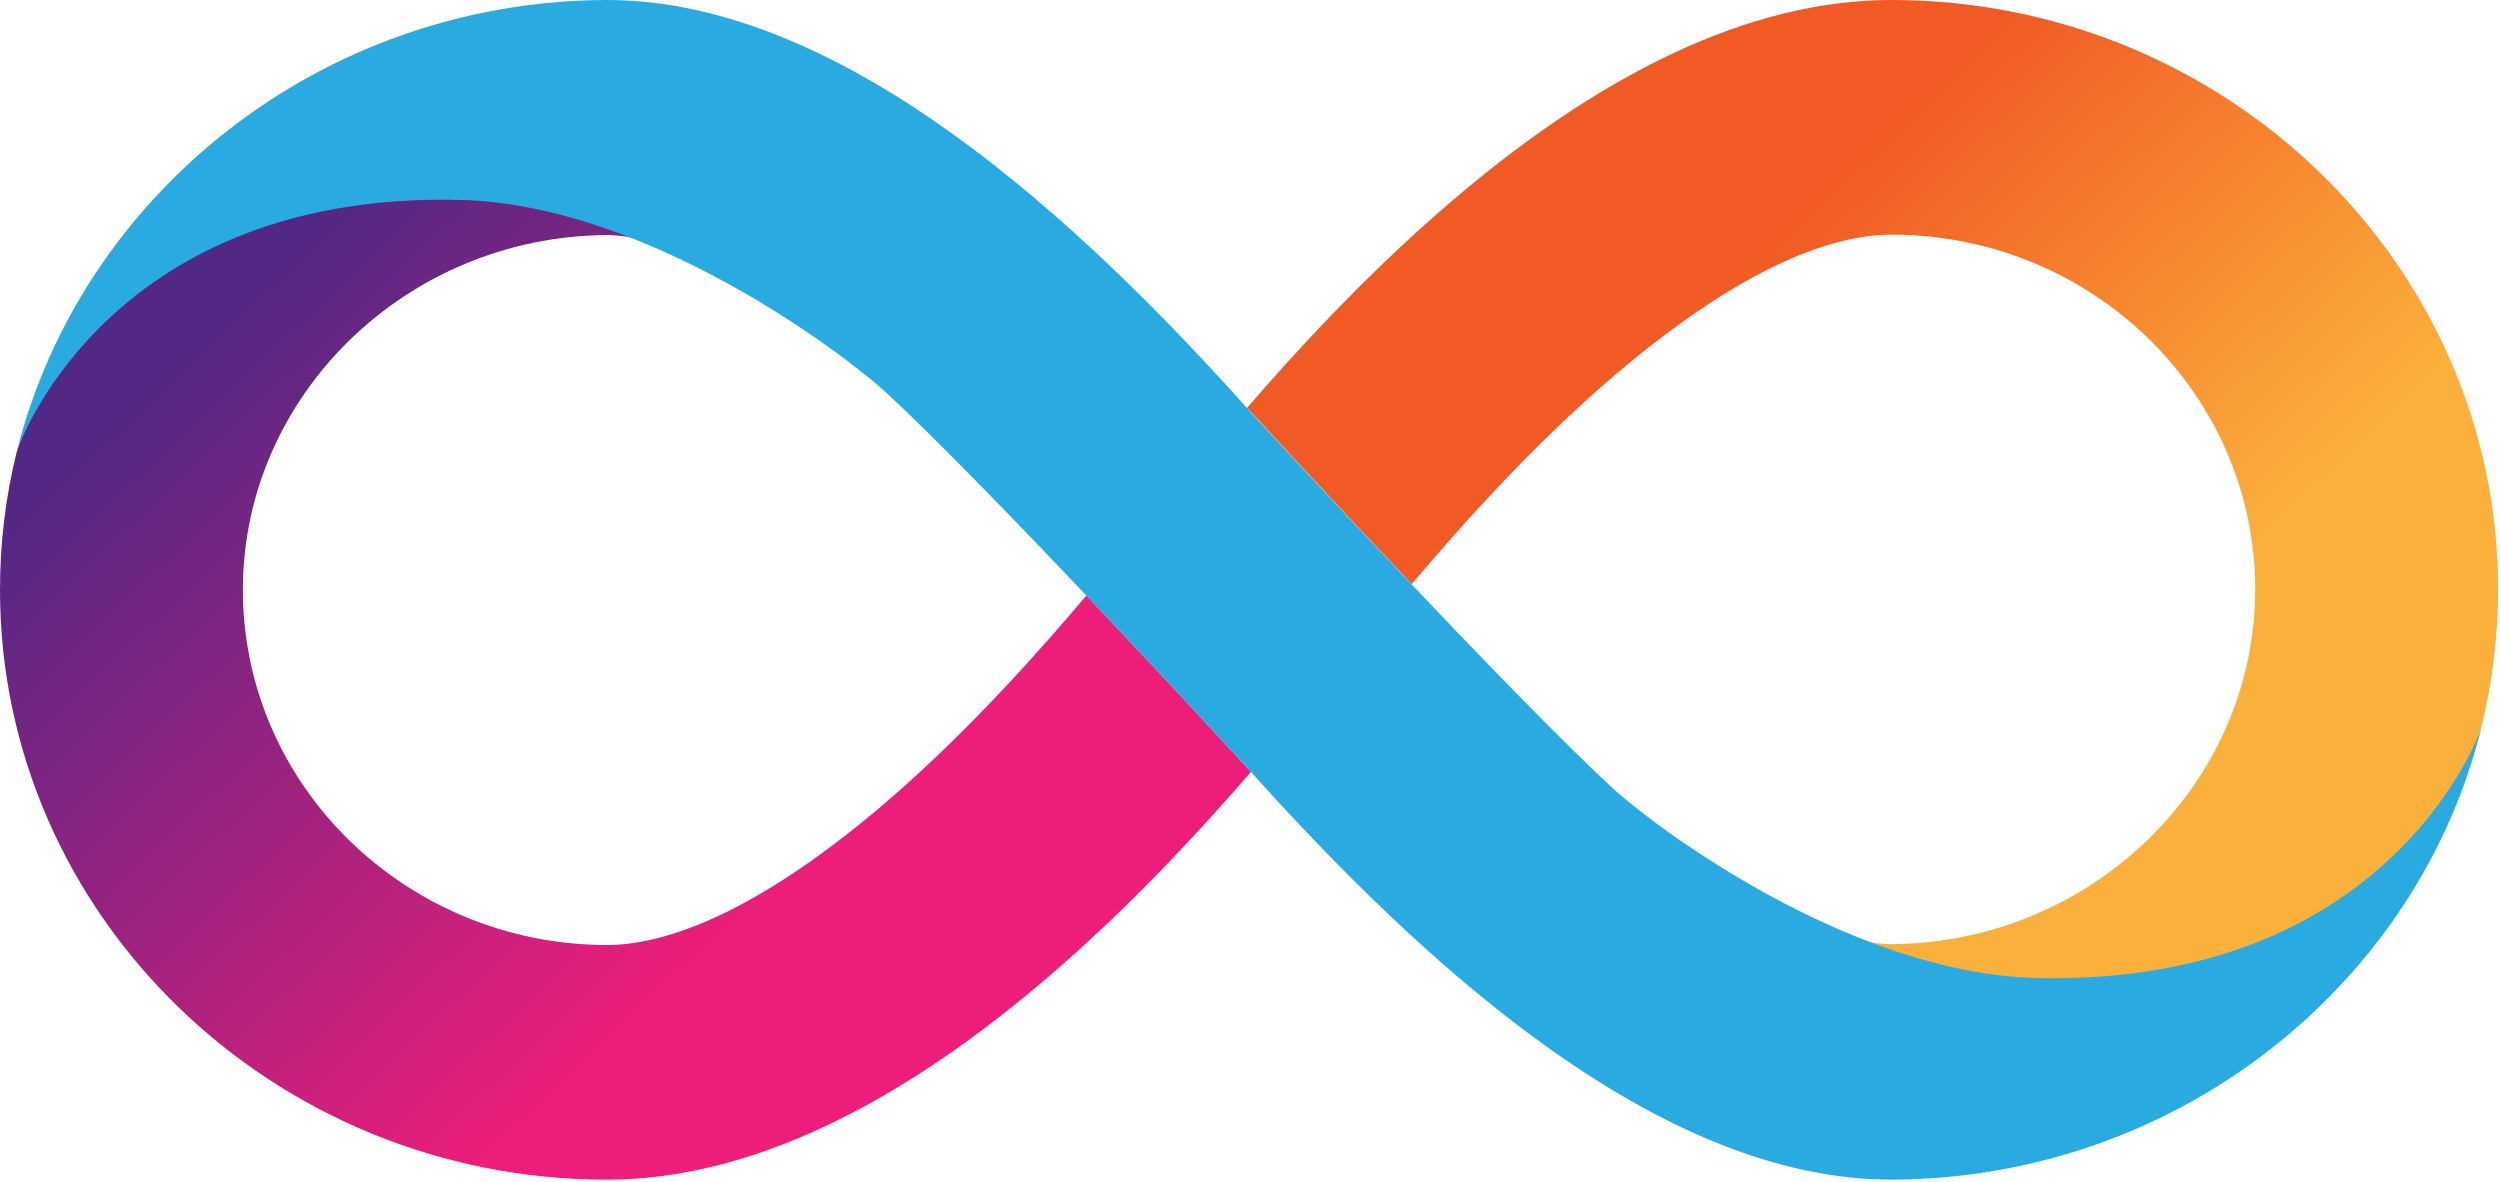
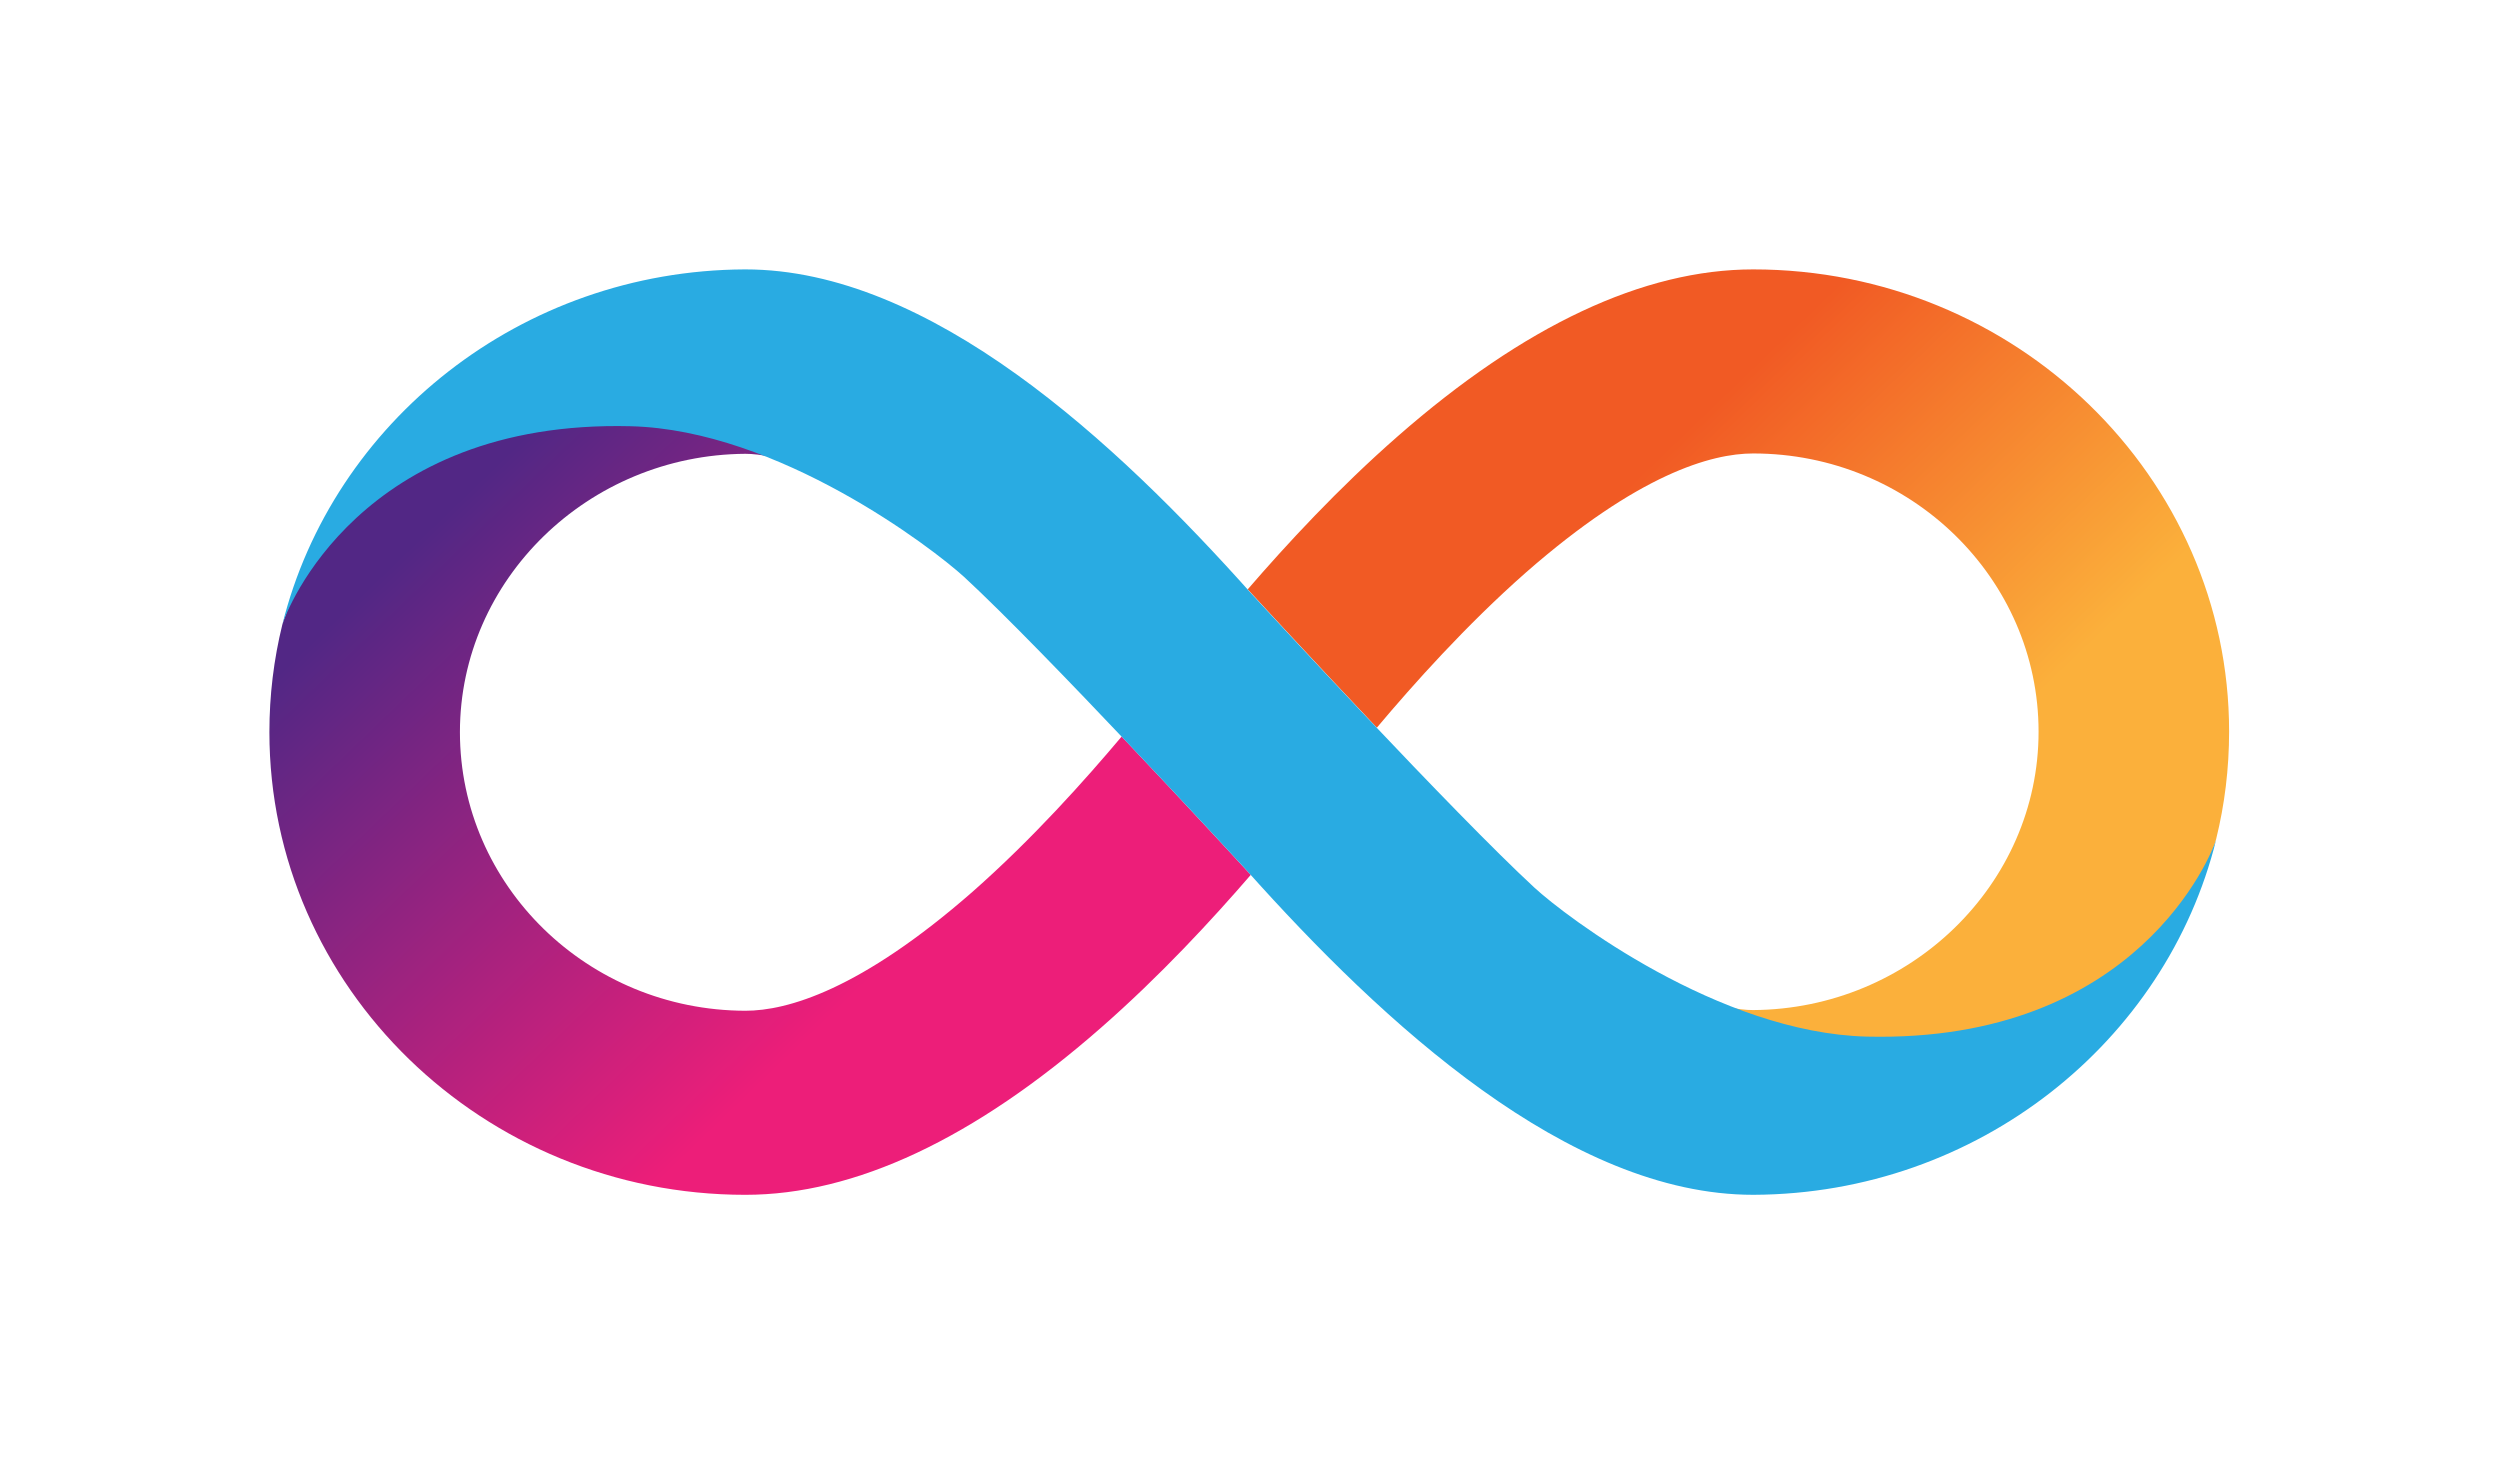
- <svg xmlns="http://www.w3.org/2000/svg" width="100%" height="100%" viewBox="0 0 364 172" version="1.1" xml:space="preserve" style="fill-rule:evenodd;clip-rule:evenodd;stroke-linejoin:round;stroke-miterlimit:2;">
+ <svg xmlns="http://www.w3.org/2000/svg" width="100%" height="100%" viewBox="-50 -50 464 272" version="1.1" xml:space="preserve" style="fill-rule:evenodd;clip-rule:evenodd;stroke-linejoin:round;stroke-miterlimit:2;">
  <path d="M275.381,0c-20.334,0 -42.497,10.419 -65.925,30.942c-11.114,9.724 -20.712,20.143 -27.911,28.479l0.064,0.063l-0,-0.063c-0,-0 11.366,12.376 23.932,25.637c6.756,-8.02 16.481,-18.944 27.659,-28.795c20.838,-18.249 34.413,-22.101 42.181,-22.101c29.238,0 52.978,23.175 52.978,51.654c0,28.289 -23.806,51.465 -52.978,51.653c-1.328,-0 -3.031,-0.188 -5.178,-0.632c8.525,3.663 17.681,6.316 26.394,6.316c53.55,0 64.031,-34.92 64.725,-37.446c1.578,-6.378 2.4,-13.071 2.4,-19.954c-0,-47.234 -39.656,-85.753 -88.341,-85.753Z" style="fill:url(#_Linear1);fill-rule:nonzero;" />
  <path d="M88.342,171.759c20.333,0 42.497,-10.422 65.924,-30.943c11.114,-9.725 20.712,-20.144 27.911,-28.479l-0.064,-0.063l0,0.063c0,0 -11.366,-12.376 -23.932,-25.637c-6.757,8.02 -16.481,18.944 -27.658,28.795c-20.838,18.249 -34.415,22.102 -42.181,22.102c-29.237,-0.066 -52.98,-23.239 -52.98,-51.718c-0,-28.289 23.806,-51.464 52.98,-51.653c1.325,-0 3.03,0.189 5.177,0.631c-8.524,-3.663 -17.681,-6.315 -26.395,-6.315c-53.547,0 -63.967,34.92 -64.724,37.383c-1.579,6.441 -2.4,13.071 -2.4,19.954c-0,47.358 39.656,85.88 88.342,85.88Z" style="fill:url(#_Linear2);fill-rule:nonzero;" />
  <path d="M296.472,142.394c-27.406,-0.694 -55.885,-22.291 -61.694,-27.657c-15.028,-13.893 -49.696,-51.464 -52.412,-54.432c-25.384,-28.479 -59.799,-60.305 -94.024,-60.305l-0.127,-0c-41.55,0.189 -76.47,28.352 -85.815,65.925c0.694,-2.463 14.397,-38.078 64.661,-36.815c27.406,0.695 56.011,22.607 61.884,27.974c15.028,13.892 49.696,51.464 52.411,54.432c25.385,28.415 59.8,60.24 94.025,60.24l0.125,0c41.55,-0.187 76.535,-28.35 85.816,-65.923c-0.756,2.463 -14.522,37.761 -64.85,36.561Z" style="fill:#29abe2;fill-rule:nonzero;" />
  <defs>
    <linearGradient id="_Linear1" x1="0" y1="0" x2="1" y2="0" gradientUnits="userSpaceOnUse" gradientTransform="matrix(120.113,124.378,-124.378,120.113,229.394,11.325)">
      <stop offset="0" style="stop-color:#f15a24;stop-opacity:1" />
      <stop offset="0.21" style="stop-color:#f15a24;stop-opacity:1" />
      <stop offset="0.68" style="stop-color:#fbb03b;stop-opacity:1" />
      <stop offset="1" style="stop-color:#fbb03b;stop-opacity:1" />
    </linearGradient>
    <linearGradient id="_Linear2" x1="0" y1="0" x2="1" y2="0" gradientUnits="userSpaceOnUse" gradientTransform="matrix(-120.111,-124.38,124.38,-120.111,134.328,160.434)">
      <stop offset="0" style="stop-color:#ed1e79;stop-opacity:1" />
      <stop offset="0.21" style="stop-color:#ed1e79;stop-opacity:1" />
      <stop offset="0.89" style="stop-color:#522785;stop-opacity:1" />
      <stop offset="1" style="stop-color:#522785;stop-opacity:1" />
    </linearGradient>
  </defs>
</svg>
